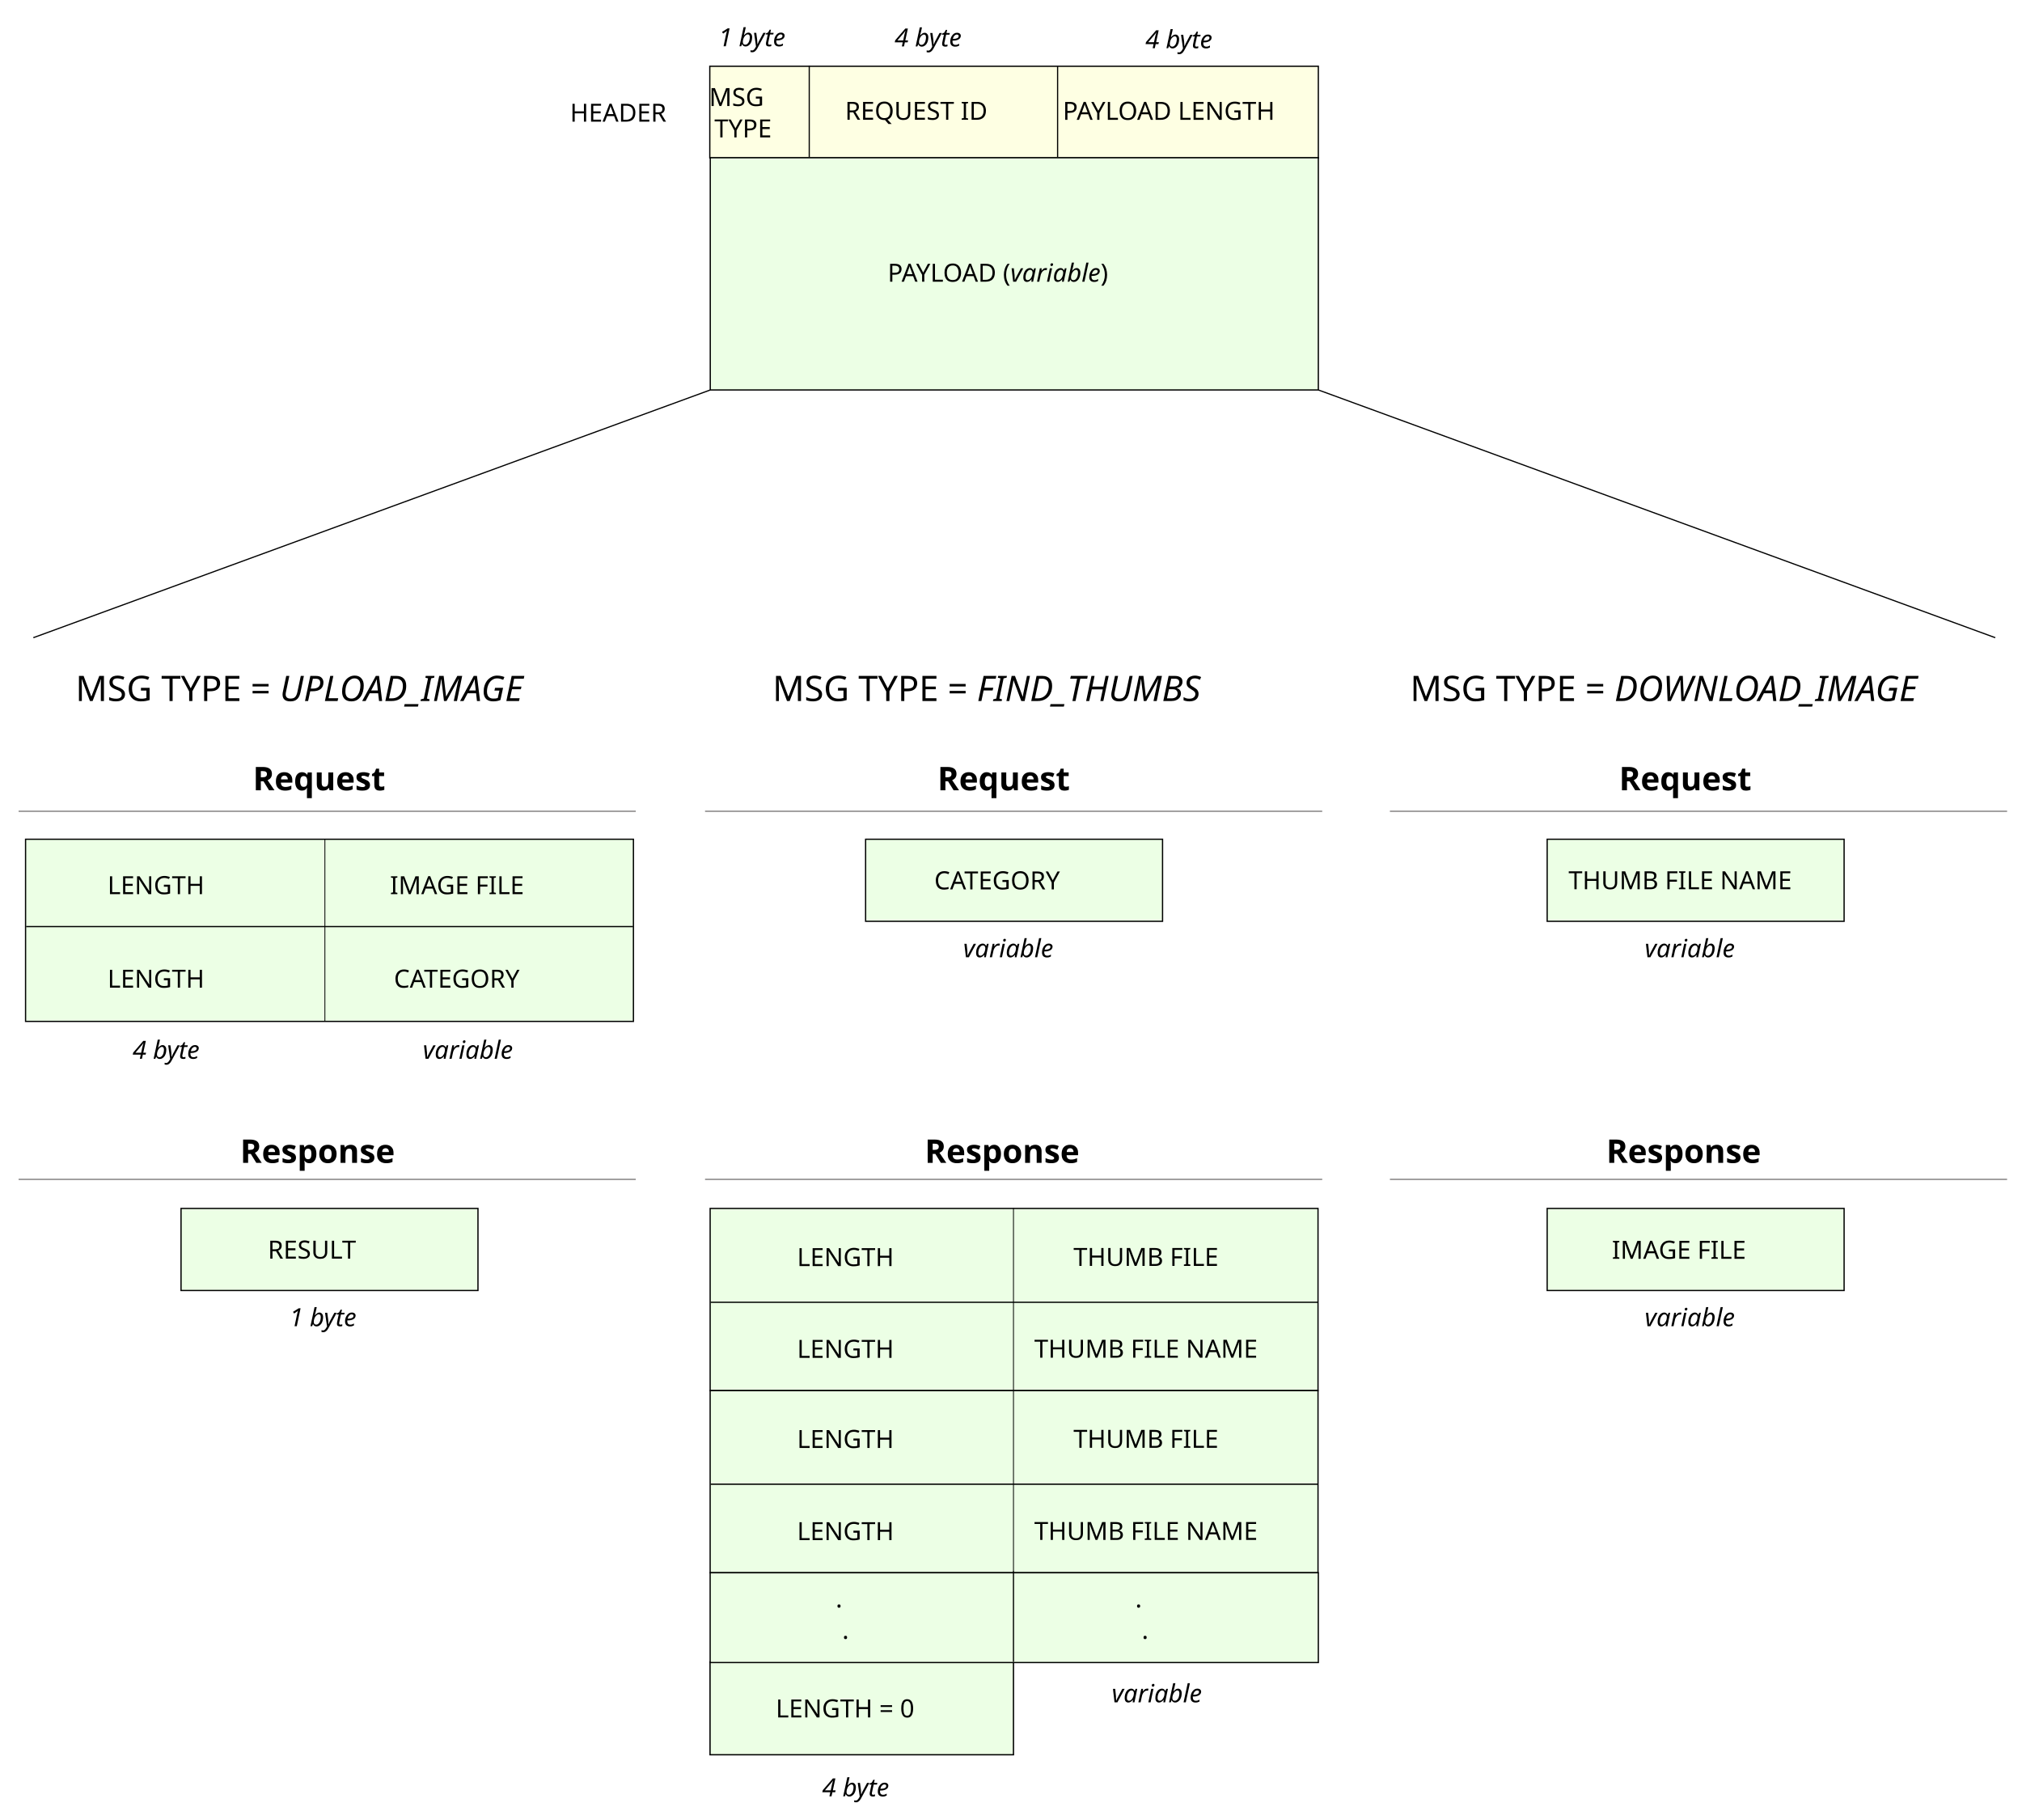
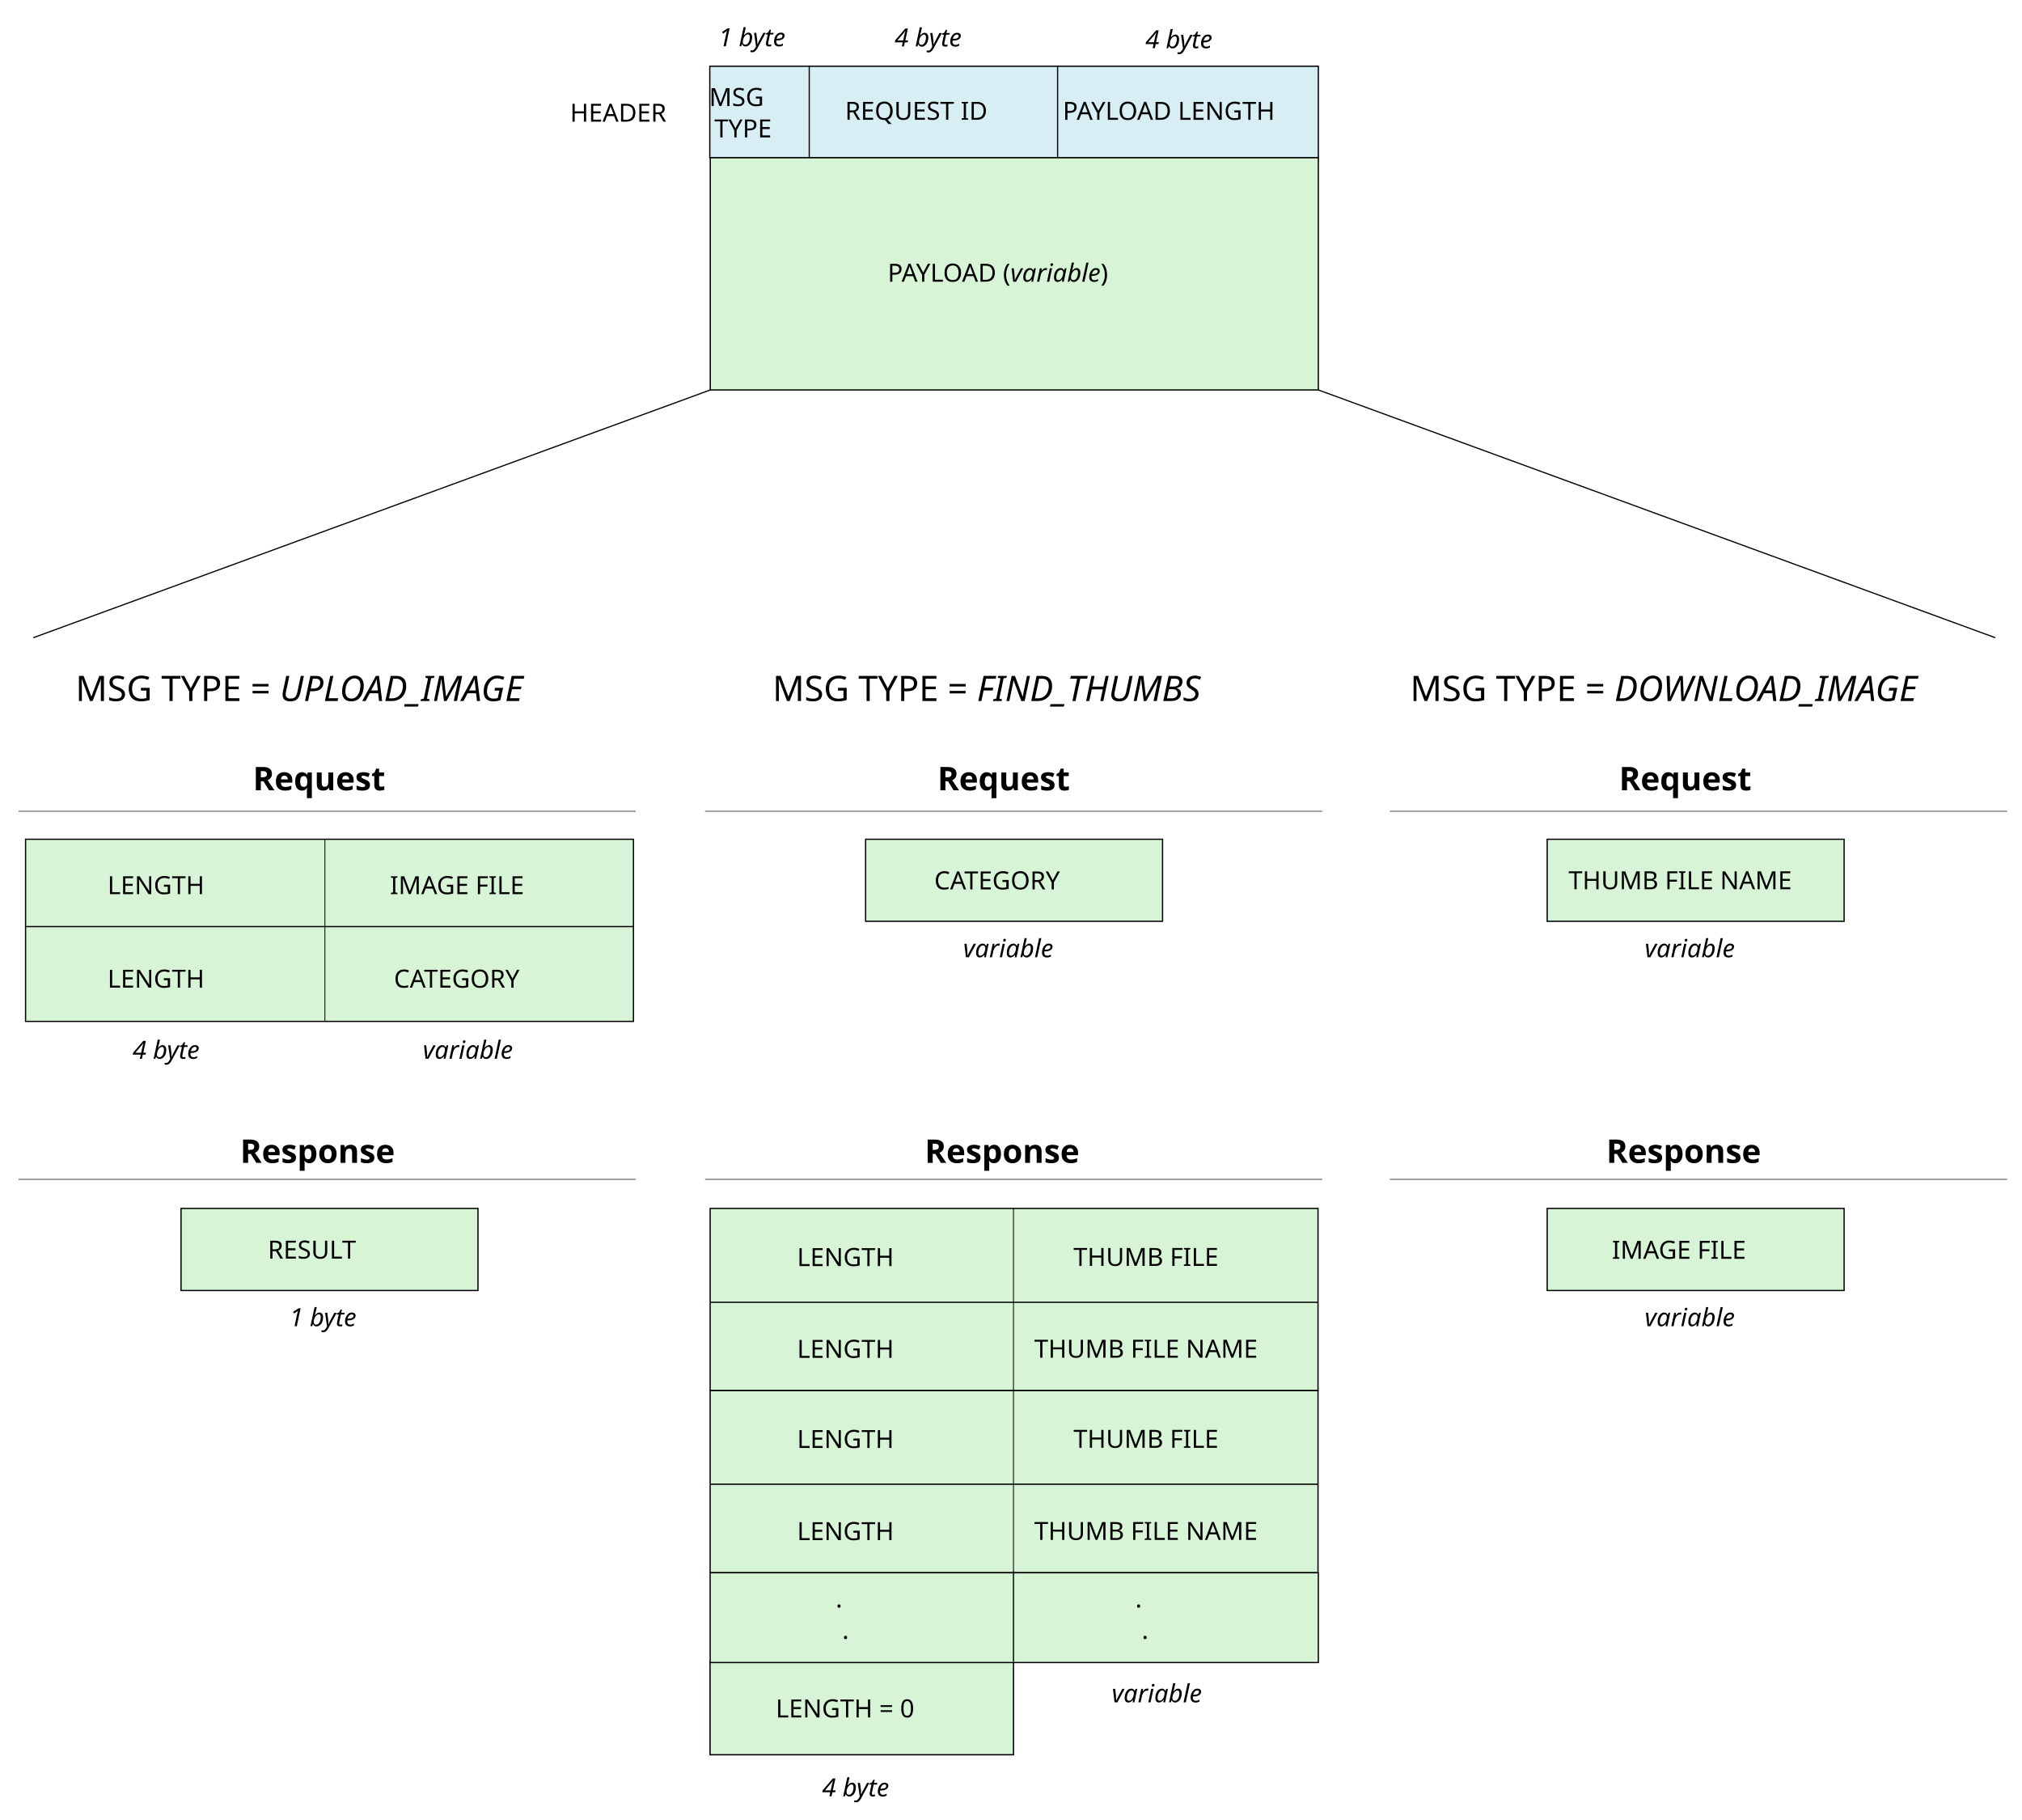
<svg xmlns="http://www.w3.org/2000/svg" width="284.5mm" height="256mm" viewBox="0 0 284.5 256" version="1.1" id="svg8">
  <defs id="defs2">
    </defs>
  <g id="layer1" transform="translate(0,-41)">
    <text xml:space="preserve" style="font-style:normal;font-weight:normal;font-size:3.528px;line-height:1.25;font-family:sans-serif;letter-spacing:0px;word-spacing:0px;fill:#000000;fill-opacity:1;stroke:none;stroke-width:0.265" x="59.909" y="32.228" id="text887">
      <tspan id="tspan885" x="59.909" y="35.349" style="stroke-width:0.265" />
    </text>
    <text xml:space="preserve" style="font-style:normal;font-weight:normal;font-size:3.528px;line-height:1.25;font-family:sans-serif;letter-spacing:0px;word-spacing:0px;fill:#000000;fill-opacity:1;stroke:none;stroke-width:0.265" x="10.624" y="139.624" id="text996">
      <tspan id="tspan994" x="10.624" y="139.624" style="font-size:4.939px;stroke-width:0.265">MSG TYPE = <tspan style="font-style:italic;font-variant:normal;font-weight:normal;font-stretch:normal;font-family:sans-serif;-inkscape-font-specification:'sans-serif Italic'" id="tspan4922">UPLOAD_IMAGE</tspan>
      </tspan>
    </text>
-     <rect style="fill:#ecffe5;fill-opacity:1;stroke:#000000;stroke-width:0.177;stroke-miterlimit:4;stroke-dasharray:none;stroke-dashoffset:0;stroke-opacity:1" id="rect52-9" width="85.529" height="25.626" x="3.597" y="159.071" />
+     <rect style="fill:#d7f4d7;fill-opacity:1;stroke:#000000;stroke-width:0.177;stroke-miterlimit:4;stroke-dasharray:none;stroke-dashoffset:0;stroke-opacity:1" id="rect52-9" width="85.529" height="25.626" x="3.597" y="159.071" />
    <text xml:space="preserve" style="font-style:normal;font-weight:normal;font-size:3.528px;line-height:1.25;font-family:sans-serif;letter-spacing:0px;word-spacing:0px;fill:#000000;fill-opacity:1;stroke:none;stroke-width:0.265" x="35.591" y="152.182" id="text1015">
      <tspan id="tspan1013" x="35.591" y="152.182" style="font-style:normal;font-variant:normal;font-weight:bold;font-stretch:normal;font-size:4.586px;font-family:sans-serif;-inkscape-font-specification:'sans-serif Bold';stroke-width:0.265">Request</tspan>
    </text>
    <text xml:space="preserve" style="font-style:normal;font-weight:normal;font-size:3.528px;line-height:1.25;font-family:sans-serif;letter-spacing:0px;word-spacing:0px;fill:#000000;fill-opacity:1;stroke:none;stroke-width:0.265" x="33.801" y="204.6" id="text1015-3">
      <tspan id="tspan1013-6" x="33.801" y="204.6" style="font-style:normal;font-variant:normal;font-weight:bold;font-stretch:normal;font-size:4.586px;font-family:sans-serif;-inkscape-font-specification:'sans-serif Bold';stroke-width:0.265">Response</tspan>
    </text>
    <path style="fill:none;stroke:#000000;stroke-width:0.177;stroke-linecap:butt;stroke-linejoin:miter;stroke-miterlimit:4;stroke-dasharray:none;stroke-opacity:1" d="m 56.528,33.205 c 28.509,0 57.018,0 85.526,0" id="path54-6" transform="matrix(0.9985114,0,0,1,-52.7691,138.1533)" />
    <path style="fill:none;stroke:#000000;stroke-width:0.118;stroke-linecap:butt;stroke-linejoin:miter;stroke-miterlimit:4;stroke-dasharray:none;stroke-opacity:1" d="m 74.839,25.33 c 0,3.779 0,7.559 0,11.339" id="path58-6-6" transform="matrix(1,0,0,2.257351,-29.12585,101.8392)" />
    <text xml:space="preserve" style="font-style:normal;font-weight:normal;font-size:3.528px;line-height:1.25;font-family:sans-serif;letter-spacing:0px;word-spacing:0px;fill:#000000;fill-opacity:1;stroke:none;stroke-width:0.265" x="24.239" y="166.793" id="text891-7-1">
      <tspan x="24.239" y="166.793" style="text-align:center;text-anchor:middle;stroke-width:0.265" id="tspan893-3-8">LENGTH</tspan>
    </text>
    <text xml:space="preserve" style="font-style:normal;font-weight:normal;font-size:3.528px;line-height:1.25;font-family:sans-serif;letter-spacing:0px;word-spacing:0px;fill:#000000;fill-opacity:1;stroke:none;stroke-width:0.265" x="66.594" y="166.793" id="text891-7-1-7">
      <tspan x="66.594" y="166.793" style="text-align:center;text-anchor:middle;stroke-width:0.265" id="tspan893-3-8-9">IMAGE FILE</tspan>
    </text>
    <text xml:space="preserve" style="font-style:normal;font-weight:normal;font-size:3.528px;line-height:1.25;font-family:sans-serif;letter-spacing:0px;word-spacing:0px;fill:#000000;fill-opacity:1;stroke:none;stroke-width:0.265" x="24.239" y="179.95" id="text891-7-1-2">
      <tspan x="24.239" y="179.95" style="text-align:center;text-anchor:middle;stroke-width:0.265" id="tspan893-3-8-0">LENGTH</tspan>
    </text>
    <text xml:space="preserve" style="font-style:normal;font-weight:normal;font-size:3.528px;line-height:1.25;font-family:sans-serif;letter-spacing:0px;word-spacing:0px;fill:#000000;fill-opacity:1;stroke:none;stroke-width:0.265" x="66.551" y="179.95" id="text891-7-1-23">
      <tspan x="66.551" y="179.95" style="text-align:center;text-anchor:middle;stroke-width:0.265" id="tspan893-3-8-7">CATEGORY</tspan>
    </text>
    <text xml:space="preserve" style="font-style:normal;font-weight:normal;font-size:3.528px;line-height:1.25;font-family:sans-serif;letter-spacing:0px;word-spacing:0px;fill:#000000;fill-opacity:1;stroke:none;stroke-width:0.265" x="18.66" y="189.957" id="text956-1-5">
      <tspan id="tspan954-2-9" x="18.66" y="189.957" style="font-style:italic;stroke-width:0.265">4 byte</tspan>
    </text>
    <text xml:space="preserve" style="font-style:normal;font-weight:normal;font-size:3.528px;line-height:1.25;font-family:sans-serif;letter-spacing:0px;word-spacing:0px;fill:#000000;fill-opacity:1;stroke:none;stroke-width:0.265" x="59.487" y="189.957" id="text956-1-2">
      <tspan id="tspan954-2-2" x="59.487" y="189.957" style="font-style:italic;stroke-width:0.265">variable</tspan>
    </text>
    <text xml:space="preserve" style="font-style:normal;font-weight:normal;font-size:3.528px;line-height:1.25;font-family:sans-serif;letter-spacing:0px;word-spacing:0px;fill:#000000;fill-opacity:1;stroke:none;stroke-width:0.265" x="108.705" y="139.624" id="text996-5">
      <tspan id="tspan994-5" x="108.705" y="139.624" style="font-size:4.939px;stroke-width:0.265">MSG TYPE = <tspan style="font-style:italic;font-variant:normal;font-weight:normal;font-stretch:normal;font-family:sans-serif;-inkscape-font-specification:'sans-serif Italic'" id="tspan4924">FIND_THUMBS</tspan>
      </tspan>
    </text>
-     <rect style="fill:#ecffe5;fill-opacity:1;stroke:#000000;stroke-width:0.177;stroke-miterlimit:4;stroke-dasharray:none;stroke-dashoffset:0;stroke-opacity:1" id="rect52-9-4" width="85.529" height="25.626" x="99.919" y="211.012" />
+     <rect style="fill:#d7f4d7;fill-opacity:1;stroke:#000000;stroke-width:0.177;stroke-miterlimit:4;stroke-dasharray:none;stroke-dashoffset:0;stroke-opacity:1" id="rect52-9-4" width="85.529" height="25.626" x="99.919" y="211.012" />
    <path style="fill:none;stroke:#000000;stroke-width:0.177;stroke-linecap:butt;stroke-linejoin:miter;stroke-miterlimit:4;stroke-dasharray:none;stroke-opacity:1" d="m 56.528,33.205 c 28.509,0 57.018,0 85.526,0" id="path54-6-3" transform="matrix(0.9985114,0,0,1,43.55273,191.0066)" />
    <path style="fill:none;stroke:#000000;stroke-width:0.118;stroke-linecap:butt;stroke-linejoin:miter;stroke-miterlimit:4;stroke-dasharray:none;stroke-opacity:1" d="m 74.839,25.33 c 0,3.779 0,7.559 0,11.339" id="path58-6-6-7" transform="matrix(1,0,0,2.257351,67.75942,153.787)" />
    <text xml:space="preserve" style="font-style:normal;font-weight:normal;font-size:3.528px;line-height:1.25;font-family:sans-serif;letter-spacing:0px;word-spacing:0px;fill:#000000;fill-opacity:1;stroke:none;stroke-width:0.265" x="121.261" y="219.116" id="text891-7-1-4">
      <tspan x="121.261" y="219.116" style="text-align:center;text-anchor:middle;stroke-width:0.265" id="tspan893-3-8-5">LENGTH</tspan>
    </text>
    <text xml:space="preserve" style="font-style:normal;font-weight:normal;font-size:3.528px;line-height:1.25;font-family:sans-serif;letter-spacing:0px;word-spacing:0px;fill:#000000;fill-opacity:1;stroke:none;stroke-width:0.265" x="163.532" y="219.093" id="text891-7-1-7-2">
      <tspan x="163.532" y="219.093" style="text-align:center;text-anchor:middle;stroke-width:0.265" id="tspan893-3-8-9-5">THUMB FILE</tspan>
    </text>
    <text xml:space="preserve" style="font-style:normal;font-weight:normal;font-size:3.528px;line-height:1.25;font-family:sans-serif;letter-spacing:0px;word-spacing:0px;fill:#000000;fill-opacity:1;stroke:none;stroke-width:0.265" x="121.261" y="232.032" id="text891-7-1-2-4">
      <tspan x="121.261" y="232.032" style="text-align:center;text-anchor:middle;stroke-width:0.265" id="tspan893-3-8-0-7">LENGTH</tspan>
    </text>
    <text xml:space="preserve" style="font-style:normal;font-weight:normal;font-size:3.528px;line-height:1.25;font-family:sans-serif;letter-spacing:0px;word-spacing:0px;fill:#000000;fill-opacity:1;stroke:none;stroke-width:0.265" x="163.532" y="232.009" id="text891-7-1-23-4">
      <tspan x="163.532" y="232.009" style="text-align:center;text-anchor:middle;stroke-width:0.265" id="tspan893-3-8-7-4">THUMB FILE NAME</tspan>
    </text>
    <text xml:space="preserve" style="font-style:normal;font-weight:normal;font-size:3.528px;line-height:1.25;font-family:sans-serif;letter-spacing:0px;word-spacing:0px;fill:#000000;fill-opacity:1;stroke:none;stroke-width:0.265" x="115.682" y="293.722" id="text956-1-5-3">
      <tspan id="tspan954-2-9-0" x="115.682" y="293.722" style="font-style:italic;stroke-width:0.265">4 byte</tspan>
    </text>
    <text xml:space="preserve" style="font-style:normal;font-weight:normal;font-size:3.528px;line-height:1.25;font-family:sans-serif;letter-spacing:0px;word-spacing:0px;fill:#000000;fill-opacity:1;stroke:none;stroke-width:0.265" x="156.425" y="280.493" id="text956-1-2-7">
      <tspan id="tspan954-2-2-8" x="156.425" y="280.493" style="font-style:italic;stroke-width:0.265">variable</tspan>
    </text>
    <flowRoot xml:space="preserve" id="flowRoot1303" style="font-style:normal;font-weight:normal;font-size:13.333px;line-height:1.25;font-family:sans-serif;letter-spacing:0px;word-spacing:0px;fill:#000000;fill-opacity:1;stroke:none" transform="scale(0.2645833)">
      <flowRegion id="flowRegion1305">
        <rect id="rect1307" width="588.919" height="560.635" x="102.025" y="609.362" />
      </flowRegion>
      <flowPara id="flowPara1309" />
    </flowRoot>
    <flowRoot xml:space="preserve" id="flowRoot1311" style="font-style:normal;font-weight:normal;font-size:13.333px;line-height:1.25;font-family:sans-serif;letter-spacing:0px;word-spacing:0px;fill:#000000;fill-opacity:1;stroke:none" transform="scale(0.2645833)">
      <flowRegion id="flowRegion1313">
        <rect id="rect1315" width="627.305" height="450.528" x="83.843" y="592.19" />
      </flowRegion>
      <flowPara id="flowPara1317" />
    </flowRoot>
-     <rect style="fill:#ecffe5;fill-opacity:1;stroke:#000000;stroke-width:0.177;stroke-miterlimit:4;stroke-dasharray:none;stroke-dashoffset:0;stroke-opacity:1" id="rect52-9-4-8" width="41.78" height="11.544" x="121.794" y="159.071" />
+     <rect style="fill:#d7f4d7;fill-opacity:1;stroke:#000000;stroke-width:0.177;stroke-miterlimit:4;stroke-dasharray:none;stroke-dashoffset:0;stroke-opacity:1" id="rect52-9-4-8" width="41.78" height="11.544" x="121.794" y="159.071" />
    <text xml:space="preserve" style="font-style:normal;font-weight:normal;font-size:3.528px;line-height:1.25;font-family:sans-serif;letter-spacing:0px;word-spacing:0px;fill:#000000;fill-opacity:1;stroke:none;stroke-width:0.265" x="135.518" y="175.67" id="text956-1-2-7-6">
      <tspan id="tspan954-2-2-8-4" x="135.518" y="175.67" style="font-style:italic;stroke-width:0.265">variable</tspan>
    </text>
    <text xml:space="preserve" style="font-style:normal;font-weight:normal;font-size:3.528px;line-height:1.25;font-family:sans-serif;letter-spacing:0px;word-spacing:0px;fill:#000000;fill-opacity:1;stroke:none;stroke-width:0.265" x="142.582" y="166.127" id="text891-7-1-4-9">
      <tspan x="142.582" y="166.127" style="text-align:center;text-anchor:middle;stroke-width:0.265" id="tspan893-3-8-5-5">CATEGORY</tspan>
    </text>
-     <rect style="fill:#ecffe5;fill-opacity:1;stroke:#000000;stroke-width:0.177;stroke-miterlimit:4;stroke-dasharray:none;stroke-dashoffset:0;stroke-opacity:1" id="rect52-9-4-87" width="85.529" height="25.626" x="99.919" y="236.639" />
+     <rect style="fill:#d7f4d7;fill-opacity:1;stroke:#000000;stroke-width:0.177;stroke-miterlimit:4;stroke-dasharray:none;stroke-dashoffset:0;stroke-opacity:1" id="rect52-9-4-87" width="85.529" height="25.626" x="99.919" y="236.639" />
    <path style="fill:none;stroke:#000000;stroke-width:0.177;stroke-linecap:butt;stroke-linejoin:miter;stroke-miterlimit:4;stroke-dasharray:none;stroke-opacity:1" d="m 56.528,33.205 c 28.509,0 57.018,0 85.526,0" id="path54-6-3-1" transform="matrix(0.9985114,0,0,1,43.55273,216.6034)" />
    <path style="fill:none;stroke:#000000;stroke-width:0.118;stroke-linecap:butt;stroke-linejoin:miter;stroke-miterlimit:4;stroke-dasharray:none;stroke-opacity:1" d="m 74.839,25.33 c 0,3.779 0,7.559 0,11.339" id="path58-6-6-7-7" transform="matrix(1,0,0,2.257351,67.75942,179.3838)" />
    <text xml:space="preserve" style="font-style:normal;font-weight:normal;font-size:3.528px;line-height:1.25;font-family:sans-serif;letter-spacing:0px;word-spacing:0px;fill:#000000;fill-opacity:1;stroke:none;stroke-width:0.265" x="121.261" y="244.713" id="text891-7-1-4-2">
      <tspan x="121.261" y="244.713" style="text-align:center;text-anchor:middle;stroke-width:0.265" id="tspan893-3-8-5-7">LENGTH</tspan>
    </text>
    <text xml:space="preserve" style="font-style:normal;font-weight:normal;font-size:3.528px;line-height:1.25;font-family:sans-serif;letter-spacing:0px;word-spacing:0px;fill:#000000;fill-opacity:1;stroke:none;stroke-width:0.265" x="163.532" y="244.689" id="text891-7-1-7-2-2">
      <tspan x="163.532" y="244.689" style="text-align:center;text-anchor:middle;stroke-width:0.265" id="tspan893-3-8-9-5-2">THUMB FILE</tspan>
    </text>
    <text xml:space="preserve" style="font-style:normal;font-weight:normal;font-size:3.528px;line-height:1.25;font-family:sans-serif;letter-spacing:0px;word-spacing:0px;fill:#000000;fill-opacity:1;stroke:none;stroke-width:0.265" x="121.261" y="257.67" id="text891-7-1-2-4-6">
      <tspan x="121.261" y="257.67" style="text-align:center;text-anchor:middle;stroke-width:0.265" id="tspan893-3-8-0-7-1">LENGTH</tspan>
    </text>
    <text xml:space="preserve" style="font-style:normal;font-weight:normal;font-size:3.528px;line-height:1.25;font-family:sans-serif;letter-spacing:0px;word-spacing:0px;fill:#000000;fill-opacity:1;stroke:none;stroke-width:0.265" x="163.532" y="257.647" id="text891-7-1-23-4-0">
      <tspan x="163.532" y="257.647" style="text-align:center;text-anchor:middle;stroke-width:0.265" id="tspan893-3-8-7-4-6">THUMB FILE NAME</tspan>
    </text>
-     <rect style="fill:#ecffe5;fill-opacity:1;stroke:#000000;stroke-width:0.182;stroke-miterlimit:4;stroke-dasharray:none;stroke-dashoffset:0;stroke-opacity:1" id="rect52-9-4-9" width="42.694" height="13.067" x="99.904" y="274.804" />
+     <rect style="fill:#d7f4d7;fill-opacity:1;stroke:#000000;stroke-width:0.182;stroke-miterlimit:4;stroke-dasharray:none;stroke-dashoffset:0;stroke-opacity:1" id="rect52-9-4-9" width="42.694" height="13.067" x="99.904" y="274.804" />
    <text xml:space="preserve" style="font-style:normal;font-weight:normal;font-size:3.528px;line-height:1.25;font-family:sans-serif;letter-spacing:0px;word-spacing:0px;fill:#000000;fill-opacity:1;stroke:none;stroke-width:0.265" x="87.495" y="266.907" id="text891-7-1-4-0">
      <tspan x="87.495" y="270.029" style="text-align:center;text-anchor:middle;stroke-width:0.265" id="tspan893-3-8-5-9" />
    </text>
    <text xml:space="preserve" style="font-style:normal;font-weight:normal;font-size:3.528px;line-height:1.25;font-family:sans-serif;letter-spacing:0px;word-spacing:0px;fill:#000000;fill-opacity:1;stroke:none;stroke-width:0.265" x="121.196" y="282.621" id="text891-7-1-2-4-7">
      <tspan x="121.196" y="282.621" style="text-align:center;text-anchor:middle;stroke-width:0.265" id="tspan893-3-8-0-7-11">LENGTH = 0</tspan>
    </text>
    <text xml:space="preserve" style="font-style:normal;font-weight:normal;font-size:3.528px;line-height:1.25;font-family:sans-serif;letter-spacing:0px;word-spacing:0px;fill:#000000;fill-opacity:1;stroke:none;stroke-width:0.265" x="130.94" y="279.736" id="text891-7-1-23-4-5">
      <tspan x="130.94" y="282.858" style="text-align:center;text-anchor:middle;stroke-width:0.265" id="tspan893-3-8-7-4-9" />
    </text>
    <text xml:space="preserve" style="font-style:normal;font-weight:normal;font-size:3.528px;line-height:1.25;font-family:sans-serif;letter-spacing:0px;word-spacing:0px;fill:#000000;fill-opacity:1;stroke:none;stroke-width:0.265" x="130.94" y="292.504" id="text891-7-1-7-2-8">
      <tspan x="130.94" y="295.625" style="text-align:center;text-anchor:middle;stroke-width:0.265" id="tspan893-3-8-9-5-5" />
    </text>
    <text xml:space="preserve" style="font-style:normal;font-weight:normal;font-size:3.528px;line-height:1.25;font-family:sans-serif;letter-spacing:0px;word-spacing:0px;fill:#000000;fill-opacity:1;stroke:none;stroke-width:0.265" x="198.412" y="139.624" id="text996-3">
      <tspan id="tspan994-0" x="198.412" y="139.624" style="font-size:4.939px;stroke-width:0.265">MSG TYPE = <tspan style="font-style:italic;font-variant:normal;font-weight:normal;font-stretch:normal;font-family:sans-serif;-inkscape-font-specification:'sans-serif Italic'" id="tspan4926">DOWNLOAD_IMAGE</tspan>
      </tspan>
    </text>
-     <rect style="fill:#ecffe5;fill-opacity:1;stroke:#000000;stroke-width:0.177;stroke-miterlimit:4;stroke-dasharray:none;stroke-dashoffset:0;stroke-opacity:1" id="rect52-9-4-8-9" width="41.78" height="11.544" x="217.69" y="159.071" />
+     <rect style="fill:#d7f4d7;fill-opacity:1;stroke:#000000;stroke-width:0.177;stroke-miterlimit:4;stroke-dasharray:none;stroke-dashoffset:0;stroke-opacity:1" id="rect52-9-4-8-9" width="41.78" height="11.544" x="217.69" y="159.071" />
    <text xml:space="preserve" style="font-style:normal;font-weight:normal;font-size:3.528px;line-height:1.25;font-family:sans-serif;letter-spacing:0px;word-spacing:0px;fill:#000000;fill-opacity:1;stroke:none;stroke-width:0.265" x="231.413" y="175.67" id="text956-1-2-7-6-7">
      <tspan id="tspan954-2-2-8-4-5" x="231.413" y="175.67" style="font-style:italic;stroke-width:0.265">variable</tspan>
    </text>
    <text xml:space="preserve" style="font-style:normal;font-weight:normal;font-size:3.528px;line-height:1.25;font-family:sans-serif;letter-spacing:0px;word-spacing:0px;fill:#000000;fill-opacity:1;stroke:none;stroke-width:0.265" x="238.699" y="166.104" id="text891-7-1-4-9-3">
      <tspan x="238.699" y="166.104" style="text-align:center;text-anchor:middle;stroke-width:0.265" id="tspan893-3-8-5-5-8">THUMB FILE NAME</tspan>
    </text>
-     <rect style="fill:#ecffe5;fill-opacity:1;stroke:#000000;stroke-width:0.177;stroke-miterlimit:4;stroke-dasharray:none;stroke-dashoffset:0;stroke-opacity:1" id="rect52-9-4-8-9-1" width="41.78" height="11.544" x="217.69" y="211.012" />
+     <rect style="fill:#d7f4d7;fill-opacity:1;stroke:#000000;stroke-width:0.177;stroke-miterlimit:4;stroke-dasharray:none;stroke-dashoffset:0;stroke-opacity:1" id="rect52-9-4-8-9-1" width="41.78" height="11.544" x="217.69" y="211.012" />
    <text xml:space="preserve" style="font-style:normal;font-weight:normal;font-size:3.528px;line-height:1.25;font-family:sans-serif;letter-spacing:0px;word-spacing:0px;fill:#000000;fill-opacity:1;stroke:none;stroke-width:0.265" x="231.413" y="227.577" id="text956-1-2-7-6-7-8">
      <tspan id="tspan954-2-2-8-4-5-9" x="231.413" y="227.577" style="font-style:italic;stroke-width:0.265">variable</tspan>
    </text>
    <text xml:space="preserve" style="font-style:normal;font-weight:normal;font-size:3.528px;line-height:1.25;font-family:sans-serif;letter-spacing:0px;word-spacing:0px;fill:#000000;fill-opacity:1;stroke:none;stroke-width:0.265" x="238.521" y="218.092" id="text891-7-1-4-9-3-6">
      <tspan x="238.521" y="218.092" style="text-align:center;text-anchor:middle;stroke-width:0.265" id="tspan893-3-8-5-5-8-4">IMAGE FILE</tspan>
    </text>
-     <rect style="fill:#feffe3;fill-opacity:1;stroke:#000000;stroke-width:0.177;stroke-miterlimit:4;stroke-dasharray:none;stroke-dashoffset:0;stroke-opacity:1" id="rect52" width="85.623" height="12.893" x="99.87" y="50.323" />
+     <rect style="fill:#d7eef4;fill-opacity:1;stroke:#000000;stroke-width:0.177;stroke-miterlimit:4;stroke-dasharray:none;stroke-dashoffset:0;stroke-opacity:1" id="rect52" width="85.623" height="12.893" x="99.87" y="50.323" />
    <path style="fill:none;stroke:#000000;stroke-width:0.166;stroke-linecap:butt;stroke-linejoin:miter;stroke-miterlimit:4;stroke-dasharray:none;stroke-opacity:1" d="m 74.839,25.33 c 0,3.779 0,7.559 0,11.339" id="path58" transform="matrix(1,0,0,1.132164,39.02441,21.56933)" />
    <path style="fill:none;stroke:#000000;stroke-width:0.167;stroke-linecap:butt;stroke-linejoin:miter;stroke-miterlimit:4;stroke-dasharray:none;stroke-opacity:1" d="m 74.839,25.33 c 0,3.779 0,7.559 0,11.339" id="path58-6" transform="matrix(1,0,0,1.123744,73.96832,21.8754)" />
    <text xml:space="preserve" style="font-style:normal;font-weight:normal;font-size:3.528px;line-height:1.25;font-family:sans-serif;letter-spacing:0px;word-spacing:0px;fill:#000000;fill-opacity:1;stroke:none;stroke-width:0.265" x="106.841" y="55.916" id="text891">
      <tspan id="tspan889" x="106.841" y="55.916" style="text-align:center;text-anchor:middle;stroke-width:0.265">MSG</tspan>
      <tspan x="106.841" y="60.326" style="text-align:center;text-anchor:middle;stroke-width:0.265" id="tspan893">TYPE</tspan>
    </text>
    <text xml:space="preserve" style="font-style:normal;font-weight:normal;font-size:3.528px;line-height:1.25;font-family:sans-serif;letter-spacing:0px;word-spacing:0px;fill:#000000;fill-opacity:1;stroke:none;stroke-width:0.265" x="131.213" y="57.855" id="text891-7">
      <tspan x="131.213" y="57.855" style="text-align:center;text-anchor:middle;stroke-width:0.265" id="tspan893-3">REQUEST ID</tspan>
    </text>
    <text xml:space="preserve" style="font-style:normal;font-weight:normal;font-size:3.528px;line-height:1.25;font-family:sans-serif;letter-spacing:0px;word-spacing:0px;fill:#000000;fill-opacity:1;stroke:none;stroke-width:0.265" x="166.749" y="57.862" id="text891-7-5">
      <tspan x="166.749" y="57.862" style="text-align:center;text-anchor:middle;stroke-width:0.265" id="tspan893-3-6">PAYLOAD LENGTH</tspan>
    </text>
    <text xml:space="preserve" style="font-style:normal;font-weight:normal;font-size:3.528px;line-height:1.25;font-family:sans-serif;letter-spacing:0px;word-spacing:0px;fill:#000000;fill-opacity:1;stroke:none;stroke-width:0.265" x="101.088" y="47.506" id="text956">
      <tspan id="tspan954" x="101.088" y="47.506" style="font-style:italic;stroke-width:0.265">1 byte</tspan>
    </text>
    <text xml:space="preserve" style="font-style:normal;font-weight:normal;font-size:3.528px;line-height:1.25;font-family:sans-serif;letter-spacing:0px;word-spacing:0px;fill:#000000;fill-opacity:1;stroke:none;stroke-width:0.265" x="125.88" y="47.535" id="text956-1">
      <tspan id="tspan954-2" x="125.88" y="47.535" style="font-style:italic;stroke-width:0.265">4 byte</tspan>
    </text>
    <text xml:space="preserve" style="font-style:normal;font-weight:normal;font-size:3.528px;line-height:1.25;font-family:sans-serif;letter-spacing:0px;word-spacing:0px;fill:#000000;fill-opacity:1;stroke:none;stroke-width:0.265" x="161.169" y="47.78" id="text956-1-7">
      <tspan id="tspan954-2-0" x="161.169" y="47.78" style="font-style:italic;stroke-width:0.265">4 byte</tspan>
    </text>
-     <rect style="fill:#ecffe5;fill-opacity:1;stroke:#000000;stroke-width:0.177;stroke-miterlimit:4;stroke-dasharray:none;stroke-dashoffset:0;stroke-opacity:1" id="rect52-5" width="85.558" height="32.671" x="99.936" y="63.191" />
+     <rect style="fill:#d7f4d7;fill-opacity:1;stroke:#000000;stroke-width:0.177;stroke-miterlimit:4;stroke-dasharray:none;stroke-dashoffset:0;stroke-opacity:1" id="rect52-5" width="85.558" height="32.671" x="99.936" y="63.191" />
    <text xml:space="preserve" style="font-style:normal;font-weight:normal;font-size:3.528px;line-height:1.25;font-family:sans-serif;letter-spacing:0px;word-spacing:0px;fill:#000000;fill-opacity:1;stroke:none;stroke-width:0.265" x="142.694" y="80.634" id="text891-7-5-2">
      <tspan x="142.694" y="80.634" style="text-align:center;text-anchor:middle;stroke-width:0.265" id="tspan893-3-6-9">PAYLOAD (<tspan style="font-style:italic;stroke-width:0.265" id="tspan1151">variable</tspan>)</tspan>
    </text>
    <text xml:space="preserve" style="font-style:normal;font-weight:normal;font-size:3.528px;line-height:1.25;font-family:sans-serif;letter-spacing:0px;word-spacing:0px;fill:#000000;fill-opacity:1;stroke:none;stroke-width:0.265" x="89.279" y="58.118" id="text891-7-5-3">
      <tspan x="89.279" y="58.118" style="font-size:3.528px;text-align:center;text-anchor:middle;stroke-width:0.265" id="tspan893-3-6-5">HEADER</tspan>
    </text>
-     <rect style="fill:#ecffe5;fill-opacity:1;stroke:#000000;stroke-width:0.177;stroke-miterlimit:4;stroke-dasharray:none;stroke-dashoffset:0;stroke-opacity:1" id="rect52-9-4-9-6" width="85.575" height="12.633" x="99.919" y="262.265" />
+     <rect style="fill:#d7f4d7;fill-opacity:1;stroke:#000000;stroke-width:0.177;stroke-miterlimit:4;stroke-dasharray:none;stroke-dashoffset:0;stroke-opacity:1" id="rect52-9-4-9-6" width="85.575" height="12.633" x="99.919" y="262.265" />
    <path style="fill:none;stroke:#000000;stroke-width:0.167;stroke-linecap:butt;stroke-linejoin:miter;stroke-miterlimit:4;stroke-dasharray:none;stroke-opacity:1" d="m 74.839,25.33 c 0,3.779 0,7.559 0,11.339" id="path58-6-6-7-9" transform="matrix(1,0,0,1.124018,67.75942,233.5873)" />
-     <rect style="fill:#ecffe5;fill-opacity:1;stroke:#000000;stroke-width:0.177;stroke-miterlimit:4;stroke-dasharray:none;stroke-dashoffset:0;stroke-opacity:1" id="rect52-9-4-8-2" width="41.78" height="11.544" x="25.472" y="211.012" />
+     <rect style="fill:#d7f4d7;fill-opacity:1;stroke:#000000;stroke-width:0.177;stroke-miterlimit:4;stroke-dasharray:none;stroke-dashoffset:0;stroke-opacity:1" id="rect52-9-4-8-2" width="41.78" height="11.544" x="25.472" y="211.012" />
    <text xml:space="preserve" style="font-style:normal;font-weight:normal;font-size:3.528px;line-height:1.25;font-family:sans-serif;letter-spacing:0px;word-spacing:0px;fill:#000000;fill-opacity:1;stroke:none;stroke-width:0.265" x="46.184" y="218.069" id="text891-7-1-4-9-2">
      <tspan x="46.184" y="218.069" style="text-align:center;text-anchor:middle;stroke-width:0.265" id="tspan893-3-8-5-5-7">RESULT</tspan>
    </text>
    <text xml:space="preserve" style="font-style:normal;font-weight:normal;font-size:3.528px;line-height:1.25;font-family:sans-serif;letter-spacing:0px;word-spacing:0px;fill:#000000;fill-opacity:1;stroke:none;stroke-width:0.265" x="121.264" y="267.142" id="text891-7-1-2-4-6-0">
      <tspan x="121.264" y="267.142" style="text-align:center;text-anchor:middle;stroke-width:0.265" id="tspan893-3-8-0-7-1-2">.</tspan>
      <tspan x="121.264" y="271.552" style="text-align:center;text-anchor:middle;stroke-width:0.265" id="tspan4952">.</tspan>
    </text>
    <text xml:space="preserve" style="font-style:normal;font-weight:normal;font-size:3.528px;line-height:1.25;font-family:sans-serif;letter-spacing:0px;word-spacing:0px;fill:#000000;fill-opacity:1;stroke:none;stroke-width:0.265" x="163.415" y="267.142" id="text891-7-1-2-4-6-0-3">
      <tspan x="163.415" y="267.142" style="text-align:center;text-anchor:middle;stroke-width:0.265" id="tspan893-3-8-0-7-1-2-7">.</tspan>
      <tspan x="163.415" y="271.552" style="text-align:center;text-anchor:middle;stroke-width:0.265" id="tspan4952-5">.</tspan>
    </text>
    <text xml:space="preserve" style="font-style:normal;font-weight:normal;font-size:3.528px;line-height:1.25;font-family:sans-serif;letter-spacing:0px;word-spacing:0px;fill:#000000;fill-opacity:1;stroke:none;stroke-width:0.265" x="131.912" y="152.182" id="text1015-36">
      <tspan id="tspan1013-7" x="131.912" y="152.182" style="font-style:normal;font-variant:normal;font-weight:bold;font-stretch:normal;font-size:4.586px;font-family:sans-serif;-inkscape-font-specification:'sans-serif Bold';stroke-width:0.265">Request</tspan>
    </text>
    <text xml:space="preserve" style="font-style:normal;font-weight:normal;font-size:3.528px;line-height:1.25;font-family:sans-serif;letter-spacing:0px;word-spacing:0px;fill:#000000;fill-opacity:1;stroke:none;stroke-width:0.265" x="130.123" y="204.6" id="text1015-3-5">
      <tspan id="tspan1013-6-3" x="130.123" y="204.6" style="font-style:normal;font-variant:normal;font-weight:bold;font-stretch:normal;font-size:4.586px;font-family:sans-serif;-inkscape-font-specification:'sans-serif Bold';stroke-width:0.265">Response</tspan>
    </text>
    <text xml:space="preserve" style="font-style:normal;font-weight:normal;font-size:3.528px;line-height:1.25;font-family:sans-serif;letter-spacing:0px;word-spacing:0px;fill:#000000;fill-opacity:1;stroke:none;stroke-width:0.265" x="227.808" y="152.182" id="text1015-5">
      <tspan id="tspan1013-62" x="227.808" y="152.182" style="font-style:normal;font-variant:normal;font-weight:bold;font-stretch:normal;font-size:4.586px;font-family:sans-serif;-inkscape-font-specification:'sans-serif Bold';stroke-width:0.265">Request</tspan>
    </text>
    <text xml:space="preserve" style="font-style:normal;font-weight:normal;font-size:3.528px;line-height:1.25;font-family:sans-serif;letter-spacing:0px;word-spacing:0px;fill:#000000;fill-opacity:1;stroke:none;stroke-width:0.265" x="226.019" y="204.6" id="text1015-3-9">
      <tspan id="tspan1013-6-1" x="226.019" y="204.6" style="font-style:normal;font-variant:normal;font-weight:bold;font-stretch:normal;font-size:4.586px;font-family:sans-serif;-inkscape-font-specification:'sans-serif Bold';stroke-width:0.265">Response</tspan>
    </text>
    <path style="fill:none;stroke:#7f7d7d;stroke-width:0.166;stroke-linecap:butt;stroke-linejoin:miter;stroke-miterlimit:4;stroke-dasharray:none;stroke-opacity:1" d="m 74.839,73.905 c 0,25.566 0,51.133 0,76.7" id="path58-7-7" transform="matrix(0,1,-1.132164,0,173.1267,80.29393)" />
    <path style="fill:none;stroke:#7f7d7d;stroke-width:0.166;stroke-linecap:butt;stroke-linejoin:miter;stroke-miterlimit:4;stroke-dasharray:none;stroke-opacity:1" d="m 74.839,73.905 c 0,25.566 0,51.133 0,76.7" id="path58-7-7-9" transform="matrix(0,1,-1.132164,0,173.1267,132.0782)" />
    <path style="fill:none;stroke:#7f7d7d;stroke-width:0.166;stroke-linecap:butt;stroke-linejoin:miter;stroke-miterlimit:4;stroke-dasharray:none;stroke-opacity:1" d="m 74.839,73.905 c 0,25.566 0,51.133 0,76.7" id="path58-7-7-6" transform="matrix(0,1,-1.132164,0,269.7128,80.29393)" />
    <path style="fill:none;stroke:#7f7d7d;stroke-width:0.166;stroke-linecap:butt;stroke-linejoin:miter;stroke-miterlimit:4;stroke-dasharray:none;stroke-opacity:1" d="m 74.839,73.905 c 0,25.566 0,51.133 0,76.7" id="path58-7-7-2" transform="matrix(0,1,-1.132164,0,269.7128,132.0787)" />
    <path style="fill:none;stroke:#7f7d7d;stroke-width:0.166;stroke-linecap:butt;stroke-linejoin:miter;stroke-miterlimit:4;stroke-dasharray:none;stroke-opacity:1" d="m 74.839,73.905 c 0,25.566 0,51.133 0,76.7" id="path58-7-7-6-1" transform="matrix(0,1,-1.132164,0,366.0746,80.29393)" />
    <path style="fill:none;stroke:#7f7d7d;stroke-width:0.166;stroke-linecap:butt;stroke-linejoin:miter;stroke-miterlimit:4;stroke-dasharray:none;stroke-opacity:1" d="m 74.839,73.905 c 0,25.566 0,51.133 0,76.7" id="path58-7-7-6-7" transform="matrix(0,1,-1.132164,0,366.0746,132.0787)" />
    <text xml:space="preserve" style="font-style:normal;font-weight:normal;font-size:3.528px;line-height:1.25;font-family:sans-serif;letter-spacing:0px;word-spacing:0px;fill:#000000;fill-opacity:1;stroke:none;stroke-width:0.265" x="40.728" y="227.577" id="text956-3">
      <tspan id="tspan954-6" x="40.728" y="227.577" style="font-style:italic;stroke-width:0.265">1 byte</tspan>
    </text>
    <path style="fill:none;stroke:#000000;stroke-width:0.166;stroke-linecap:butt;stroke-linejoin:miter;stroke-miterlimit:4;stroke-dasharray:none;stroke-opacity:1" d="m 118.563,-41.17 c 11.617,28.042 23.235,56.084 34.853,84.127" id="path58-7-7-6-9" transform="matrix(0,1,-1.132164,0,53.32498,-22.70074)" />
    <path style="fill:none;stroke:#000000;stroke-width:0.166;stroke-linecap:butt;stroke-linejoin:miter;stroke-miterlimit:4;stroke-dasharray:none;stroke-opacity:1" d="m 118.563,-41.17 c 11.617,28.042 23.235,56.084 34.853,84.127" id="path58-7-7-6-9-2" transform="matrix(0,-1,-1.132164,0,234.1284,249.2784)" />
  </g>
</svg>
